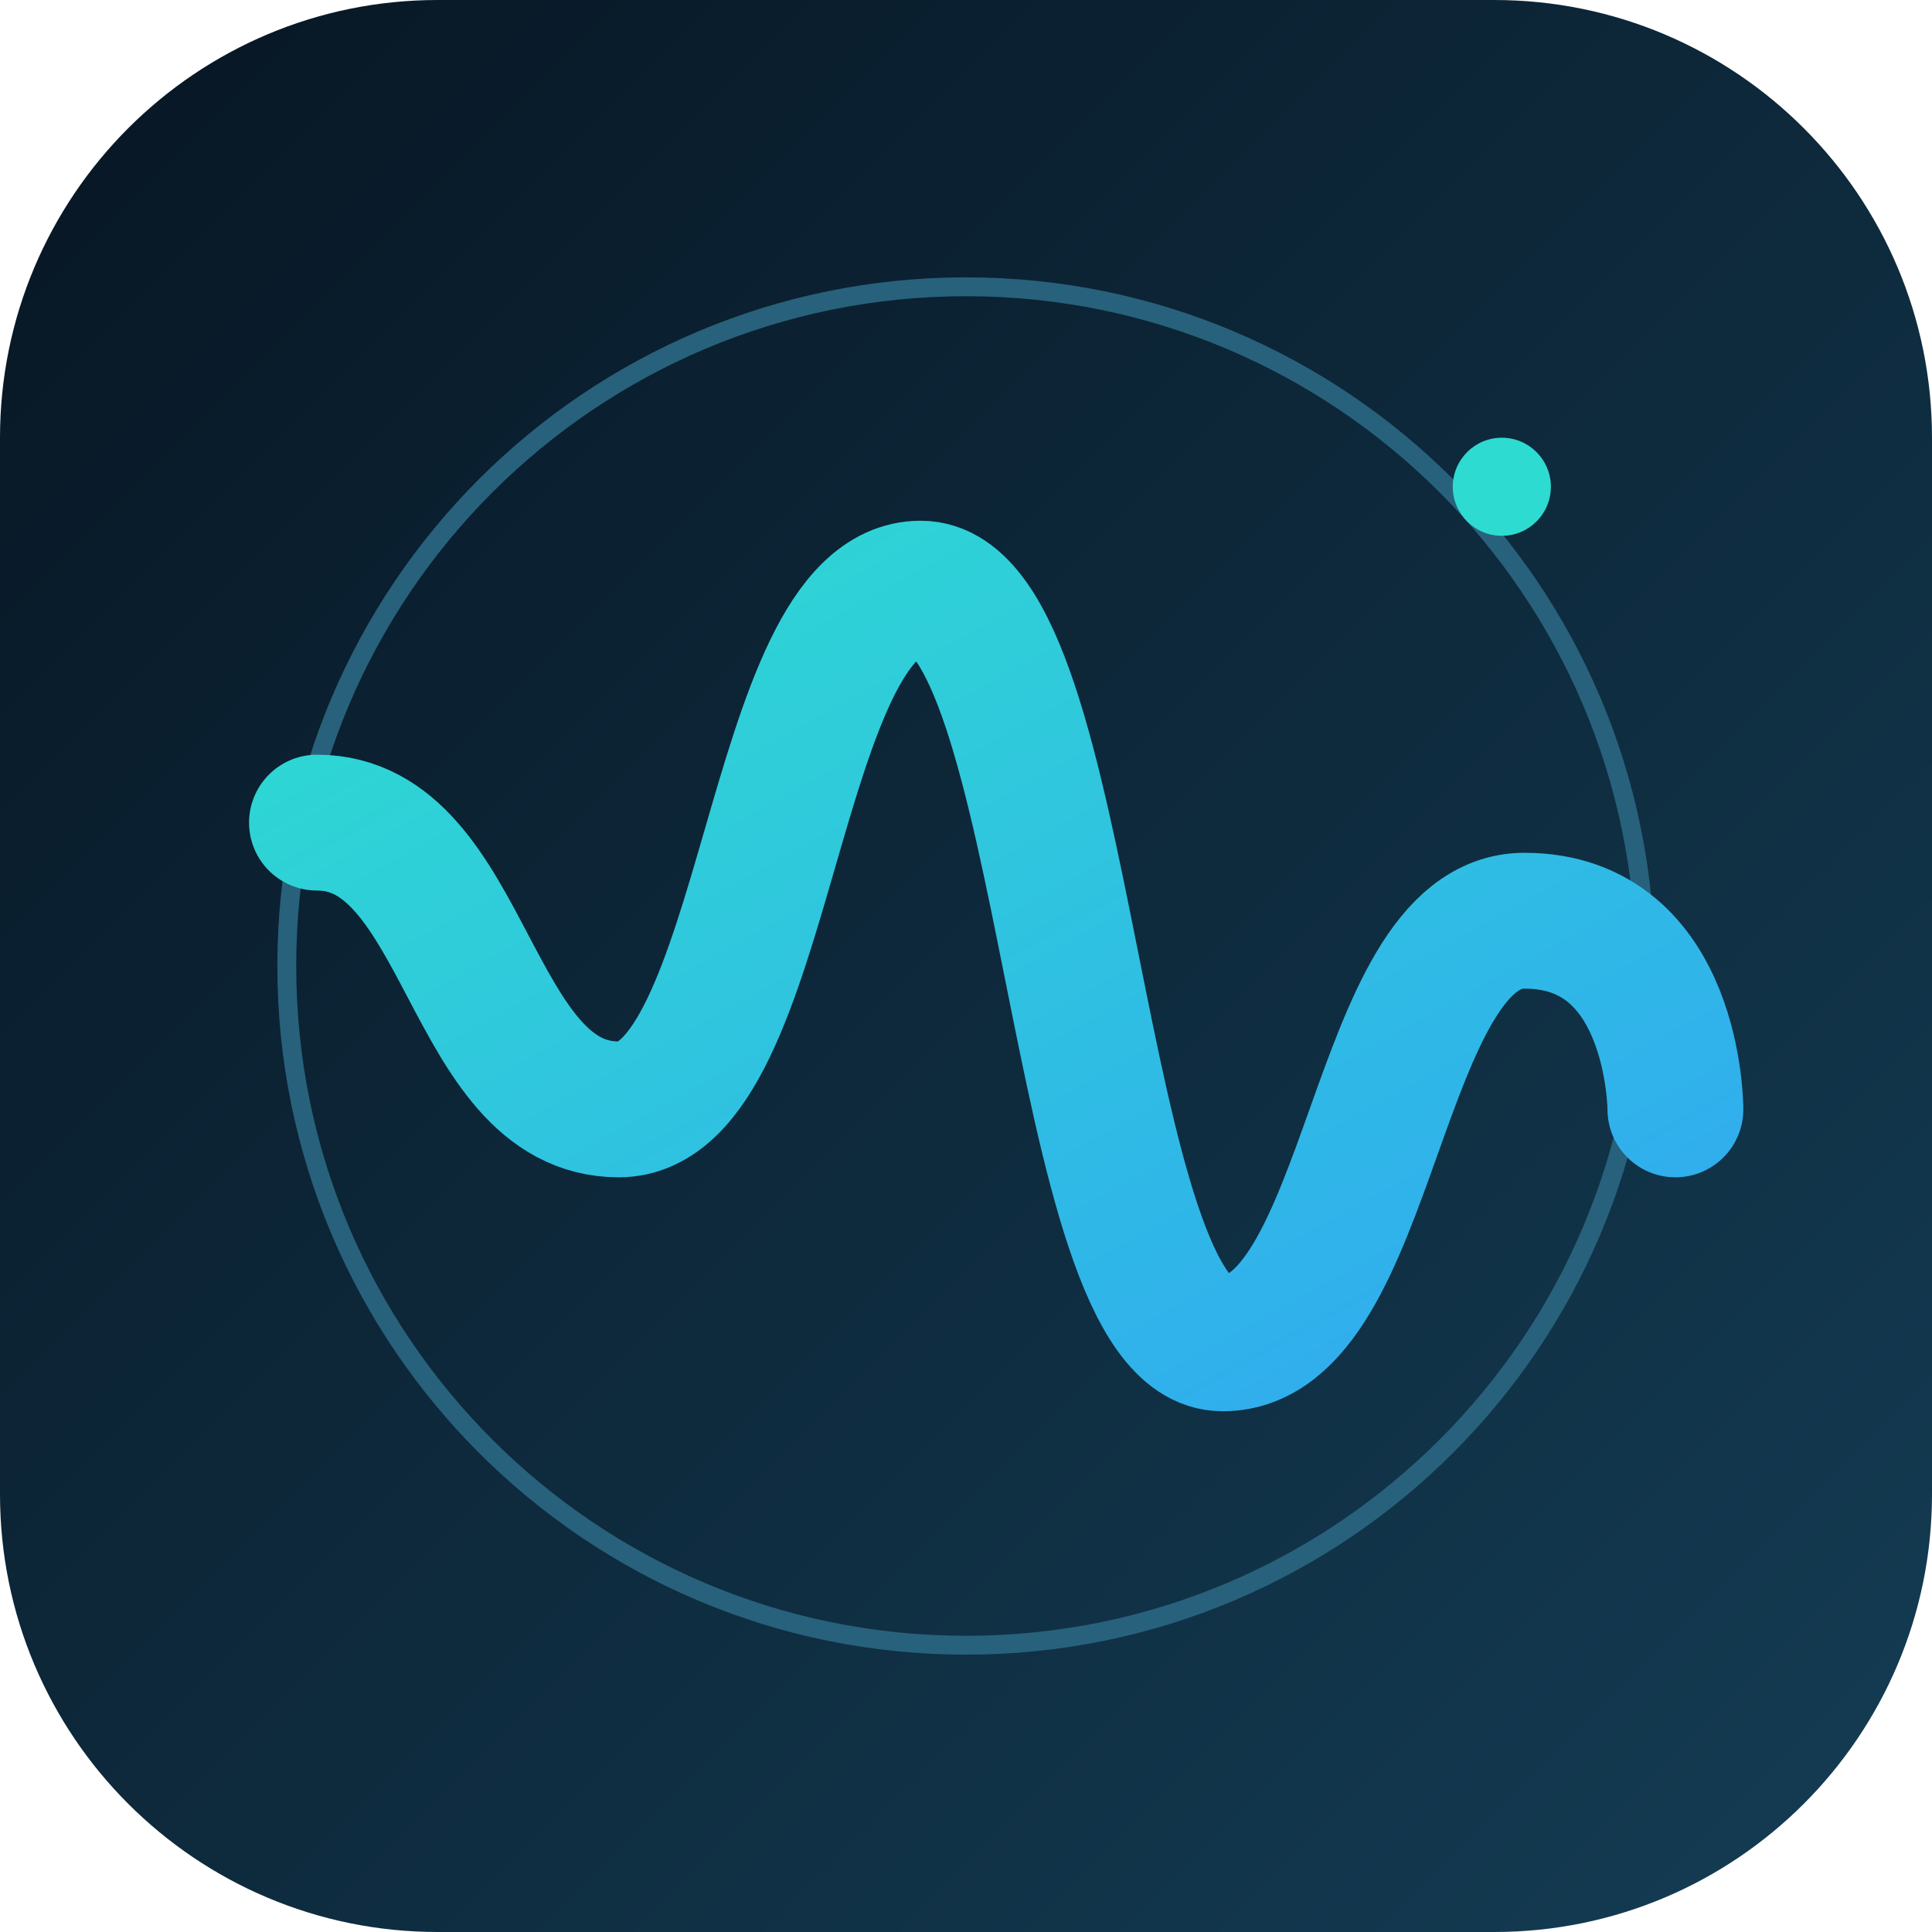
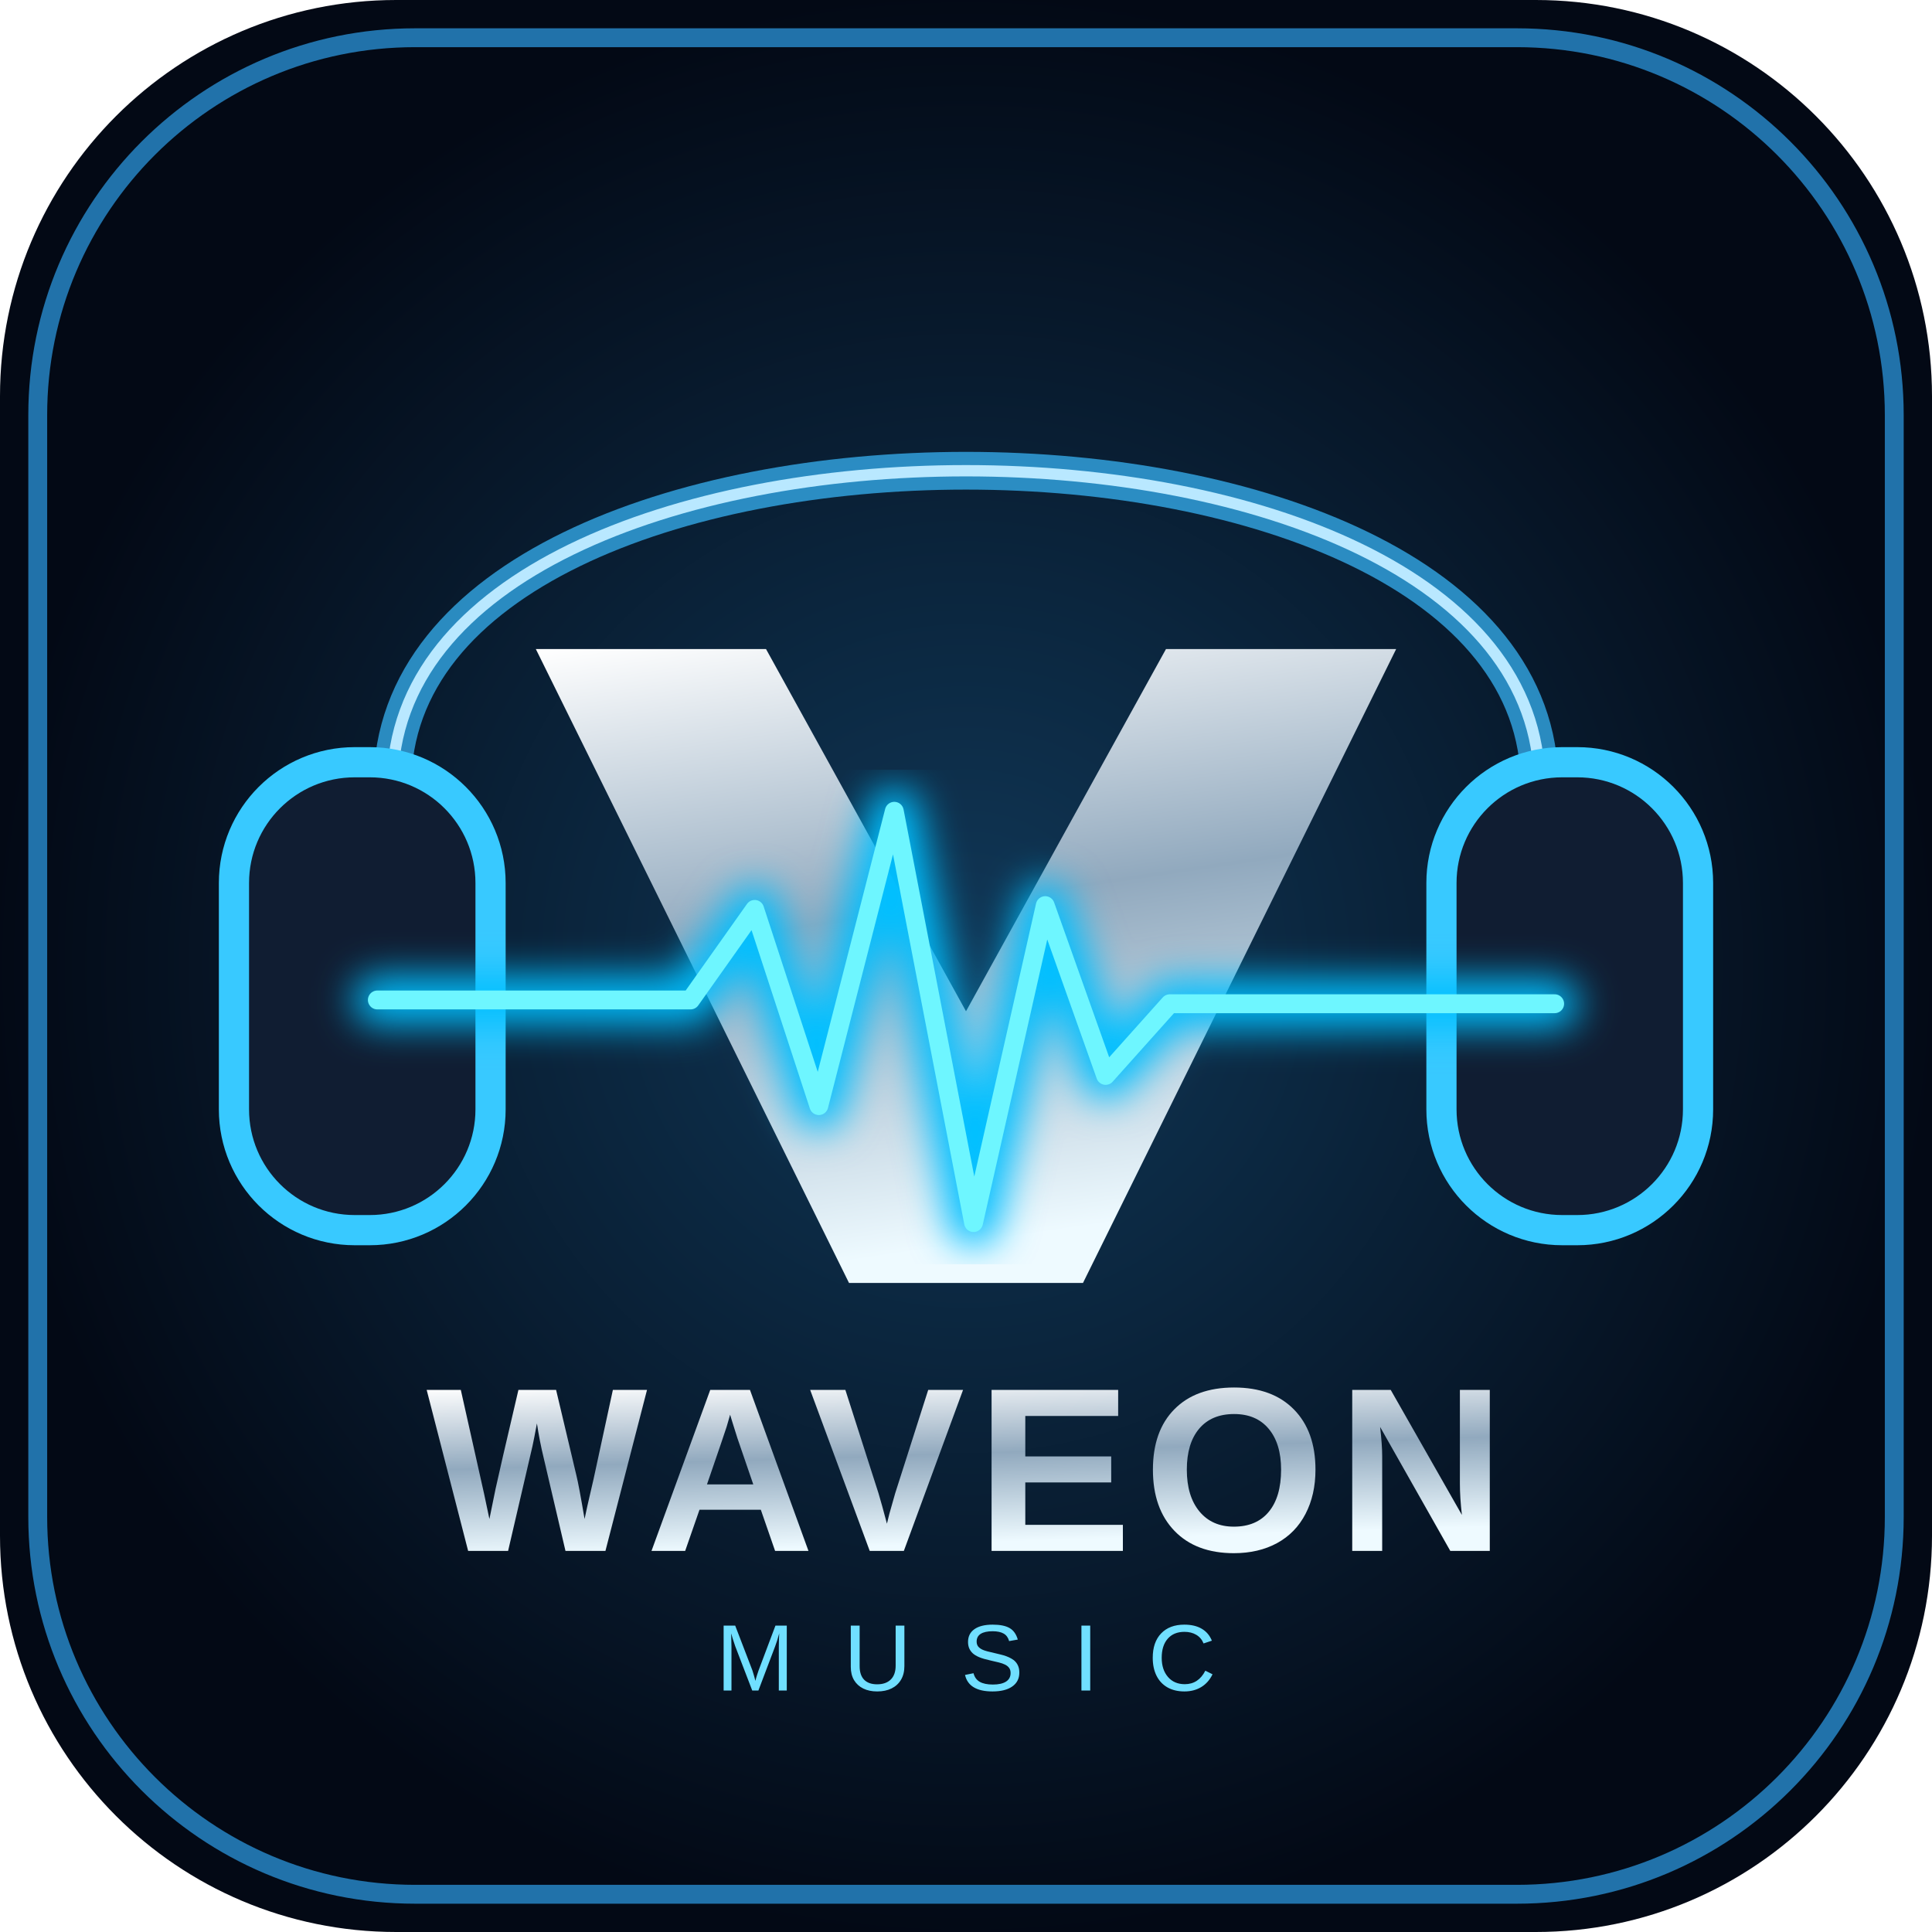
<svg xmlns="http://www.w3.org/2000/svg" viewBox="0 0 512 512">
  <defs>
-     <linearGradient id="g" x2="1" y2="1">
-       <stop stop-color="#071522" />
-       <stop offset="1" stop-color="#143d55" />
+     <radialGradient id="bg">
+       <stop stop-color="#103858" />
+       <stop offset="1" stop-color="#030915" />
+     </radialGradient>
+     <linearGradient id="silver" x2=".2" y2="1">
+       <stop stop-color="#fff" />
+       <stop offset=".48" stop-color="#91a9be" />
+       <stop offset="1" stop-color="#eefaff" />
    </linearGradient>
-     <linearGradient id="w" x2="1" y2="1">
-       <stop stop-color="#2edbd1" />
-       <stop offset="1" stop-color="#30a9f0" />
+     <linearGradient id="blue" x2="0" y2="1">
+       <stop stop-color="#3eeaff" />
+       <stop offset="1" stop-color="#008dfc" />
    </linearGradient>
+     <filter id="glow">
+       <feGaussianBlur stdDeviation="5" />
+     </filter>
  </defs>
-   <rect width="512" height="512" rx="116" fill="url(#g)" />
-   <circle cx="256" cy="256" r="180" fill="none" stroke="#28617b" stroke-width="5" />
-   <path d="M84 218c40 0 40 76 80 76s40-138 80-138 40 200 80 200 40-112 80-112 40 50 40 50" fill="none" stroke="url(#w)" stroke-width="36" stroke-linecap="round" stroke-linejoin="round" />
-   <circle cx="398" cy="129" r="13" fill="#2edbd1" />
+   <rect width="512" height="512" rx="105" fill="url(#bg)" />
+   <rect x="10" y="10" width="492" height="492" rx="100" fill="none" stroke="#2172aa" stroke-width="5" />
+   <path d="M104 208C104 97 408 97 408 208" stroke="#39bbff" stroke-width="10" fill="none" opacity=".7" />
+   <path d="M104 208C104 97 408 97 408 208" stroke="#b9e8ff" stroke-width="3" fill="none" />
+   <rect x="62" y="202" width="68" height="124" rx="32" fill="#101d32" stroke="#38c9ff" stroke-width="8" />
+   <rect x="382" y="202" width="68" height="124" rx="32" fill="#101d32" stroke="#38c9ff" stroke-width="8" />
+   <path d="M142 172h61l53 96 53-96h61l-83 168h-62z" fill="url(#silver)" />
+   <path d="M100 265h83l17-24 17 52 20-78 21 109 19-84 16 45 17-19h102" fill="none" stroke="#00bfff" stroke-width="13" stroke-linecap="round" stroke-linejoin="round" filter="url(#glow)" />
+   <path d="M100 265h83l17-24 17 52 20-78 21 109 19-84 16 45 17-19h102" fill="none" stroke="#6ef6ff" stroke-width="5" stroke-linecap="round" stroke-linejoin="round" />
+   <text x="256" y="411" font-family="Arial,Helvetica,sans-serif" font-size="62" font-weight="900" text-anchor="middle" letter-spacing="3" fill="url(#silver)">WAVEON</text>
+   <text x="256" y="448" font-family="Arial,Helvetica,sans-serif" font-size="25" text-anchor="middle" letter-spacing="13" fill="#70dfff">MUSIC</text>
</svg>
